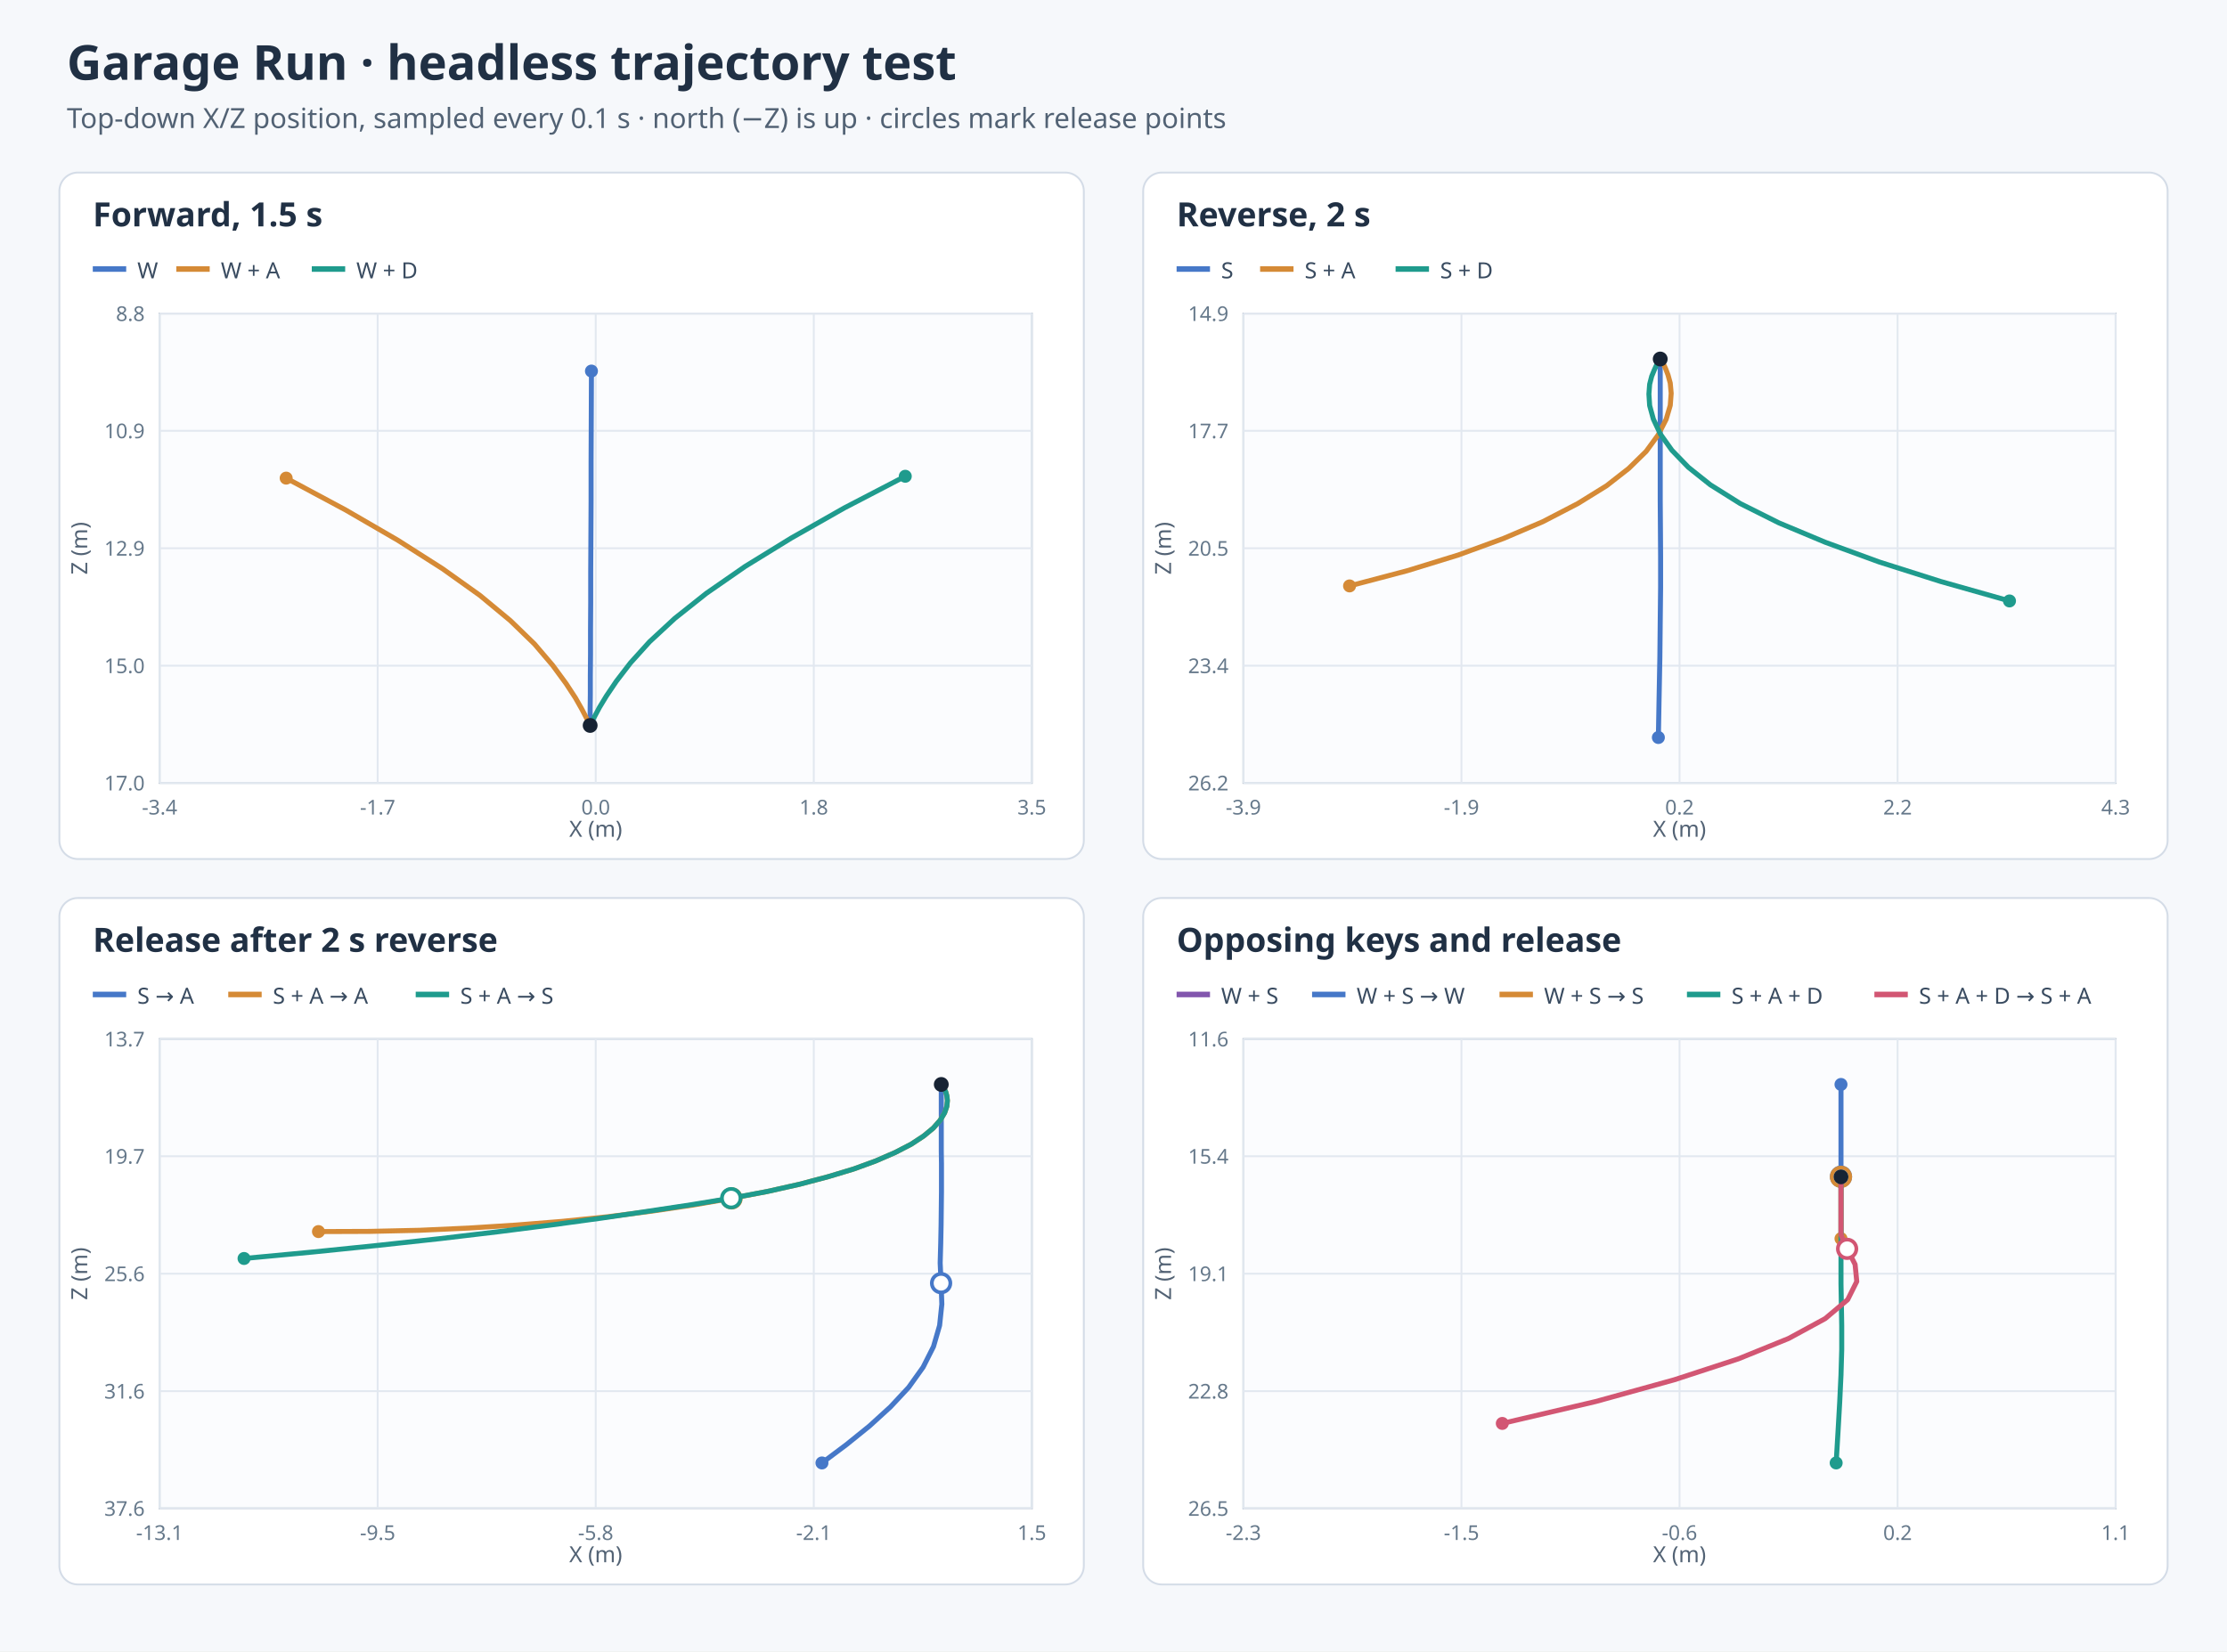
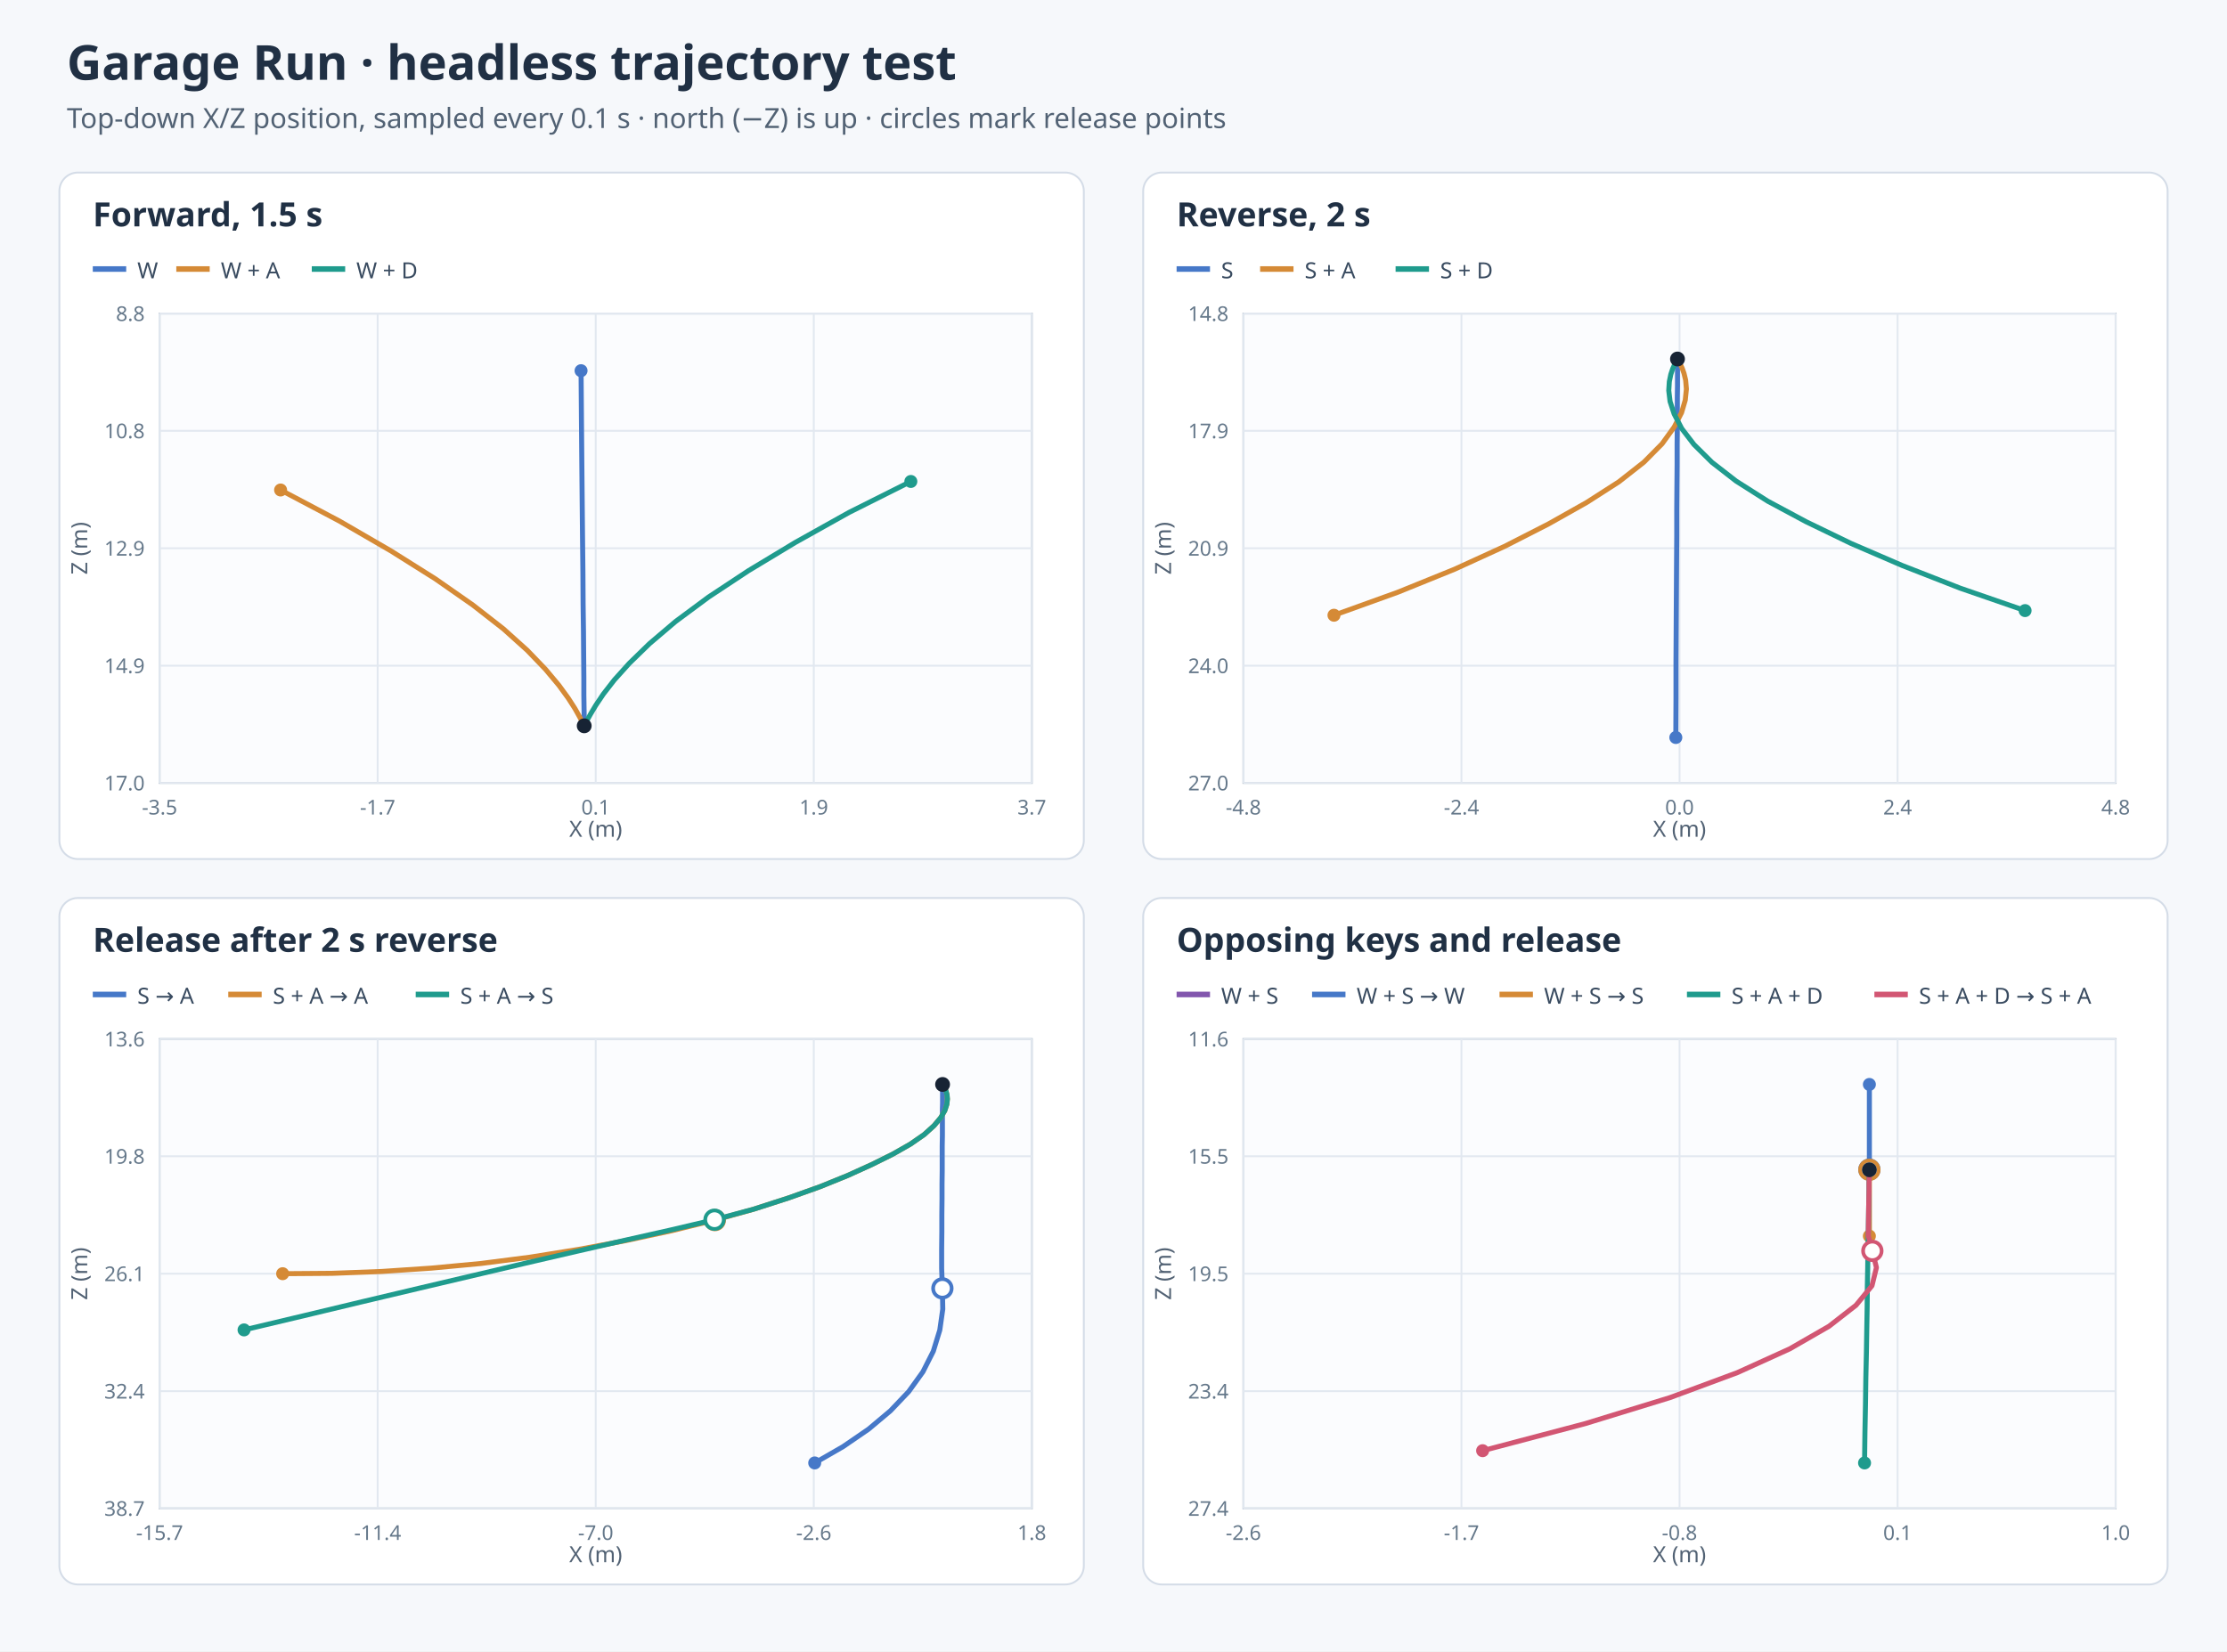
<svg xmlns="http://www.w3.org/2000/svg" width="1200" height="890" viewBox="0 0 1200 890" role="img" aria-labelledby="title desc">
  <rect width="1200" height="890" fill="#f6f8fb" />
  <text x="36" y="43" font-family="sans-serif" font-size="26" font-weight="700" fill="#203044">Garage Run · headless trajectory test</text>
  <text x="36" y="69" font-family="sans-serif" font-size="15" fill="#526274">
Top-down X/Z position, sampled every 0.1 s · north (−Z) is up · circles mark release points
</text>
  <rect x="32" y="93" width="552" height="370" rx="10" fill="white" stroke="#d4dce7" />
  <text x="50" y="122" font-family="sans-serif" font-size="18" font-weight="700" fill="#203044">Forward, 1.5 s</text>
  <line x1="50" y1="145" x2="68" y2="145" stroke="#4678c8" stroke-width="3" />
  <text x="74" y="150" font-family="sans-serif" font-size="12" fill="#394b60">W</text>
  <line x1="95" y1="145" x2="113" y2="145" stroke="#d58a36" stroke-width="3" />
  <text x="119" y="150" font-family="sans-serif" font-size="12" fill="#394b60">W + A</text>
  <line x1="168" y1="145" x2="186" y2="145" stroke="#1f9b8d" stroke-width="3" />
  <text x="192" y="150" font-family="sans-serif" font-size="12" fill="#394b60">W + D</text>
  <rect x="86" y="169" width="470" height="253" fill="#fbfcfe" stroke="#b8c4d1" />
  <path d="M86.0 169V422 M86 169.0H556" stroke="#e2e8f0" stroke-width="1" />
-   <text x="86.0" y="439" text-anchor="middle" font-family="sans-serif" font-size="11" fill="#65788a">-3.4</text>
+   <text x="86.0" y="439" text-anchor="middle" font-family="sans-serif" font-size="11" fill="#65788a">-3.5</text>
  <text x="78" y="173.0" text-anchor="end" font-family="sans-serif" font-size="11" fill="#65788a">8.8</text>
  <path d="M203.5 169V422 M86 232.2H556" stroke="#e2e8f0" stroke-width="1" />
  <text x="203.5" y="439" text-anchor="middle" font-family="sans-serif" font-size="11" fill="#65788a">-1.7</text>
-   <text x="78" y="236.2" text-anchor="end" font-family="sans-serif" font-size="11" fill="#65788a">10.9</text>
+   <text x="78" y="236.2" text-anchor="end" font-family="sans-serif" font-size="11" fill="#65788a">10.8</text>
  <path d="M321.0 169V422 M86 295.5H556" stroke="#e2e8f0" stroke-width="1" />
-   <text x="321.0" y="439" text-anchor="middle" font-family="sans-serif" font-size="11" fill="#65788a">0.0</text>
+   <text x="321.0" y="439" text-anchor="middle" font-family="sans-serif" font-size="11" fill="#65788a">0.1</text>
  <text x="78" y="299.5" text-anchor="end" font-family="sans-serif" font-size="11" fill="#65788a">12.9</text>
  <path d="M438.5 169V422 M86 358.8H556" stroke="#e2e8f0" stroke-width="1" />
-   <text x="438.5" y="439" text-anchor="middle" font-family="sans-serif" font-size="11" fill="#65788a">1.8</text>
-   <text x="78" y="362.8" text-anchor="end" font-family="sans-serif" font-size="11" fill="#65788a">15.0</text>
+   <text x="438.5" y="439" text-anchor="middle" font-family="sans-serif" font-size="11" fill="#65788a">1.9</text>
+   <text x="78" y="362.8" text-anchor="end" font-family="sans-serif" font-size="11" fill="#65788a">14.9</text>
  <path d="M556.0 169V422 M86 422.0H556" stroke="#e2e8f0" stroke-width="1" />
-   <text x="556.0" y="439" text-anchor="middle" font-family="sans-serif" font-size="11" fill="#65788a">3.5</text>
+   <text x="556.0" y="439" text-anchor="middle" font-family="sans-serif" font-size="11" fill="#65788a">3.7</text>
  <text x="78" y="426.0" text-anchor="end" font-family="sans-serif" font-size="11" fill="#65788a">17.0</text>
  <text x="321.0" y="451" text-anchor="middle" font-family="sans-serif" font-size="12" fill="#526274">X (m)</text>
  <text x="47" y="295.5" transform="rotate(-90 47 295.5)" text-anchor="middle" font-family="sans-serif" font-size="12" fill="#526274">Z (m)</text>
-   <polyline points="318.0,391.0 318.0,390.9 318.0,390.1 318.0,387.3 318.0,382.1 318.1,374.2 318.1,364.3 318.2,352.8 318.2,339.7 318.3,324.8 318.3,308.3 318.4,290.1 318.5,270.1 318.5,248.5 318.6,225.1 318.7,200.0" fill="none" stroke="#4678c8" stroke-width="2.7" stroke-linejoin="round" stroke-linecap="round" />
-   <circle cx="318.7" cy="200.0" r="3.5" fill="#4678c8" />
-   <polyline points="318.0,391.0 318.0,390.9 317.7,390.4 317.0,389.0 315.7,386.4 313.5,382.2 310.1,376.2 305.0,368.4 297.8,358.6 288.0,347.1 275.0,334.5 258.6,320.9 238.4,306.5 214.4,291.2 186.3,274.9 154.2,257.7" fill="none" stroke="#d58a36" stroke-width="2.7" stroke-linejoin="round" stroke-linecap="round" />
-   <circle cx="154.2" cy="257.7" r="3.5" fill="#d58a36" />
-   <polyline points="318.0,391.0 318.0,390.9 318.3,390.3 319.1,388.7 320.6,385.8 323.0,381.3 326.7,375.2 332.1,367.2 339.7,357.3 350.0,345.9 363.6,333.3 380.6,319.8 401.5,305.3 426.2,290.1 454.9,273.8 487.8,256.7" fill="none" stroke="#1f9b8d" stroke-width="2.7" stroke-linejoin="round" stroke-linecap="round" />
-   <circle cx="487.8" cy="256.7" r="3.5" fill="#1f9b8d" />
-   <circle cx="318.0" cy="391.0" r="4" fill="#172334" />
+   <polyline points="314.8,391.2 314.8,391.1 314.8,389.9 314.8,386.6 314.7,381.5 314.6,374.5 314.6,365.1 314.5,353.7 314.4,340.4 314.2,325.4 314.1,308.6 313.9,290.3 313.7,270.2 313.5,248.4 313.3,225.0 313.1,199.8" fill="none" stroke="#4678c8" stroke-width="2.7" stroke-linejoin="round" stroke-linecap="round" />
+   <circle cx="313.1" cy="199.8" r="3.5" fill="#4678c8" />
+   <polyline points="314.8,391.2 314.8,391.1 314.4,390.5 313.6,388.8 312.1,386.0 309.8,381.9 306.2,376.3 301.1,369.3 293.9,360.7 284.1,350.5 271.2,338.9 254.8,326.1 234.6,312.0 210.6,296.9 183.0,280.9 151.2,264.1" fill="none" stroke="#d58a36" stroke-width="2.7" stroke-linejoin="round" stroke-linecap="round" />
+   <circle cx="151.2" cy="264.1" r="3.5" fill="#d58a36" />
+   <polyline points="314.8,391.2 314.8,391.1 315.2,390.4 316.3,388.3 318.2,384.9 321.0,380.2 325.1,374.1 331.0,366.5 339.1,357.5 350.0,346.9 364.0,335.0 381.8,321.8 403.3,307.6 428.5,292.4 457.5,276.2 490.8,259.5" fill="none" stroke="#1f9b8d" stroke-width="2.7" stroke-linejoin="round" stroke-linecap="round" />
+   <circle cx="490.8" cy="259.5" r="3.5" fill="#1f9b8d" />
+   <circle cx="314.8" cy="391.2" r="4" fill="#172334" />
  <rect x="616" y="93" width="552" height="370" rx="10" fill="white" stroke="#d4dce7" />
  <text x="634" y="122" font-family="sans-serif" font-size="18" font-weight="700" fill="#203044">Reverse, 2 s</text>
  <line x1="634" y1="145" x2="652" y2="145" stroke="#4678c8" stroke-width="3" />
  <text x="658" y="150" font-family="sans-serif" font-size="12" fill="#394b60">S</text>
  <line x1="679" y1="145" x2="697" y2="145" stroke="#d58a36" stroke-width="3" />
  <text x="703" y="150" font-family="sans-serif" font-size="12" fill="#394b60">S + A</text>
  <line x1="752" y1="145" x2="770" y2="145" stroke="#1f9b8d" stroke-width="3" />
  <text x="776" y="150" font-family="sans-serif" font-size="12" fill="#394b60">S + D</text>
  <rect x="670" y="169" width="470" height="253" fill="#fbfcfe" stroke="#b8c4d1" />
  <path d="M670.0 169V422 M670 169.0H1140" stroke="#e2e8f0" stroke-width="1" />
-   <text x="670.0" y="439" text-anchor="middle" font-family="sans-serif" font-size="11" fill="#65788a">-3.9</text>
-   <text x="662" y="173.0" text-anchor="end" font-family="sans-serif" font-size="11" fill="#65788a">14.9</text>
+   <text x="670.0" y="439" text-anchor="middle" font-family="sans-serif" font-size="11" fill="#65788a">-4.8</text>
+   <text x="662" y="173.0" text-anchor="end" font-family="sans-serif" font-size="11" fill="#65788a">14.8</text>
  <path d="M787.5 169V422 M670 232.2H1140" stroke="#e2e8f0" stroke-width="1" />
-   <text x="787.5" y="439" text-anchor="middle" font-family="sans-serif" font-size="11" fill="#65788a">-1.9</text>
-   <text x="662" y="236.2" text-anchor="end" font-family="sans-serif" font-size="11" fill="#65788a">17.7</text>
+   <text x="787.5" y="439" text-anchor="middle" font-family="sans-serif" font-size="11" fill="#65788a">-2.4</text>
+   <text x="662" y="236.2" text-anchor="end" font-family="sans-serif" font-size="11" fill="#65788a">17.9</text>
  <path d="M905.0 169V422 M670 295.5H1140" stroke="#e2e8f0" stroke-width="1" />
-   <text x="905.0" y="439" text-anchor="middle" font-family="sans-serif" font-size="11" fill="#65788a">0.2</text>
-   <text x="662" y="299.5" text-anchor="end" font-family="sans-serif" font-size="11" fill="#65788a">20.5</text>
+   <text x="905.0" y="439" text-anchor="middle" font-family="sans-serif" font-size="11" fill="#65788a">0.0</text>
+   <text x="662" y="299.5" text-anchor="end" font-family="sans-serif" font-size="11" fill="#65788a">20.9</text>
  <path d="M1022.5 169V422 M670 358.8H1140" stroke="#e2e8f0" stroke-width="1" />
-   <text x="1022.5" y="439" text-anchor="middle" font-family="sans-serif" font-size="11" fill="#65788a">2.2</text>
-   <text x="662" y="362.8" text-anchor="end" font-family="sans-serif" font-size="11" fill="#65788a">23.4</text>
+   <text x="1022.5" y="439" text-anchor="middle" font-family="sans-serif" font-size="11" fill="#65788a">2.4</text>
+   <text x="662" y="362.8" text-anchor="end" font-family="sans-serif" font-size="11" fill="#65788a">24.0</text>
  <path d="M1140.0 169V422 M670 422.0H1140" stroke="#e2e8f0" stroke-width="1" />
-   <text x="1140.0" y="439" text-anchor="middle" font-family="sans-serif" font-size="11" fill="#65788a">4.3</text>
-   <text x="662" y="426.0" text-anchor="end" font-family="sans-serif" font-size="11" fill="#65788a">26.2</text>
+   <text x="1140.0" y="439" text-anchor="middle" font-family="sans-serif" font-size="11" fill="#65788a">4.8</text>
+   <text x="662" y="426.0" text-anchor="end" font-family="sans-serif" font-size="11" fill="#65788a">27.0</text>
  <text x="905.0" y="451" text-anchor="middle" font-family="sans-serif" font-size="12" fill="#526274">X (m)</text>
  <text x="631" y="295.5" transform="rotate(-90 631 295.5)" text-anchor="middle" font-family="sans-serif" font-size="12" fill="#526274">Z (m)</text>
-   <polyline points="894.6,193.5 894.6,193.5 894.6,194.1 894.6,195.5 894.6,197.9 894.6,201.3 894.6,205.9 894.6,211.5 894.6,218.2 894.6,226.0 894.6,234.9 894.6,245.2 894.6,256.8 894.6,269.8 894.7,284.1 894.8,299.7 894.8,316.6 894.6,334.8 894.4,354.4 894.0,375.3 893.6,397.5" fill="none" stroke="#4678c8" stroke-width="2.7" stroke-linejoin="round" stroke-linecap="round" />
-   <circle cx="893.6" cy="397.5" r="3.5" fill="#4678c8" />
-   <polyline points="894.6,193.5 894.7,193.5 894.9,193.9 895.5,194.9 896.4,196.3 897.5,198.7 898.8,202.1 900.0,206.5 900.5,212.0 900.0,218.5 897.8,226.0 893.5,234.4 887.0,243.3 877.6,252.5 865.7,261.8 850.2,271.4 831.3,281.2 810.2,290.2 785.9,299.1 758.3,307.6 727.2,315.8" fill="none" stroke="#d58a36" stroke-width="2.7" stroke-linejoin="round" stroke-linecap="round" />
-   <circle cx="727.2" cy="315.8" r="3.5" fill="#d58a36" />
-   <polyline points="894.6,193.5 894.6,193.5 894.3,194.0 893.6,195.0 892.6,196.8 891.4,199.4 890.0,202.8 888.9,207.1 888.5,212.4 888.9,218.6 890.9,225.9 894.7,234.0 900.9,242.7 909.8,251.9 921.6,261.3 937.7,271.4 958.5,281.8 983.6,292.3 1012.6,302.9 1045.7,313.4 1082.8,323.9" fill="none" stroke="#1f9b8d" stroke-width="2.7" stroke-linejoin="round" stroke-linecap="round" />
-   <circle cx="1082.8" cy="323.9" r="3.5" fill="#1f9b8d" />
-   <circle cx="894.6" cy="193.5" r="4" fill="#172334" />
+   <polyline points="903.9,193.5 903.9,193.5 903.9,194.2 903.9,196.0 903.9,198.9 903.9,202.9 903.9,207.9 903.8,214.1 903.8,221.4 903.8,229.8 903.7,239.4 903.7,250.0 903.6,261.8 903.5,274.8 903.5,288.9 903.4,304.1 903.3,320.5 903.2,338.0 903.1,356.7 903.1,376.5 903.0,397.5" fill="none" stroke="#4678c8" stroke-width="2.7" stroke-linejoin="round" stroke-linecap="round" />
+   <circle cx="903.0" cy="397.5" r="3.5" fill="#4678c8" />
+   <polyline points="903.9,193.5 903.9,193.5 904.2,193.9 904.7,194.8 905.4,196.3 906.4,198.4 907.4,201.2 908.3,204.9 908.7,209.7 908.1,215.6 906.1,222.4 902.1,230.2 895.6,239.2 885.8,249.1 872.3,259.7 855.0,270.8 834.4,282.4 810.7,294.5 783.8,306.8 753.2,319.2 718.8,331.6" fill="none" stroke="#d58a36" stroke-width="2.7" stroke-linejoin="round" stroke-linecap="round" />
+   <circle cx="718.8" cy="331.6" r="3.5" fill="#d58a36" />
+   <polyline points="903.9,193.5 903.9,193.5 903.6,194.0 903.1,195.0 902.3,196.6 901.3,198.8 900.3,201.8 899.5,205.7 899.2,210.5 899.9,216.4 902.1,223.1 906.2,231.0 912.8,239.6 922.5,249.2 935.5,259.3 952.5,270.1 973.2,281.2 997.4,292.9 1025.0,304.8 1056.2,317.0 1091.2,329.1" fill="none" stroke="#1f9b8d" stroke-width="2.7" stroke-linejoin="round" stroke-linecap="round" />
+   <circle cx="1091.2" cy="329.1" r="3.5" fill="#1f9b8d" />
+   <circle cx="903.9" cy="193.5" r="4" fill="#172334" />
  <rect x="32" y="484" width="552" height="370" rx="10" fill="white" stroke="#d4dce7" />
  <text x="50" y="513" font-family="sans-serif" font-size="18" font-weight="700" fill="#203044">Release after 2 s reverse</text>
  <line x1="50" y1="536" x2="68" y2="536" stroke="#4678c8" stroke-width="3" />
  <text x="74" y="541" font-family="sans-serif" font-size="12" fill="#394b60">S → A</text>
  <line x1="123" y1="536" x2="141" y2="536" stroke="#d58a36" stroke-width="3" />
  <text x="147" y="541" font-family="sans-serif" font-size="12" fill="#394b60">S + A → A</text>
  <line x1="224" y1="536" x2="242" y2="536" stroke="#1f9b8d" stroke-width="3" />
  <text x="248" y="541" font-family="sans-serif" font-size="12" fill="#394b60">S + A → S</text>
  <rect x="86" y="560" width="470" height="253" fill="#fbfcfe" stroke="#b8c4d1" />
  <path d="M86.0 560V813 M86 560.0H556" stroke="#e2e8f0" stroke-width="1" />
-   <text x="86.0" y="830" text-anchor="middle" font-family="sans-serif" font-size="11" fill="#65788a">-13.1</text>
-   <text x="78" y="564.0" text-anchor="end" font-family="sans-serif" font-size="11" fill="#65788a">13.7</text>
+   <text x="86.0" y="830" text-anchor="middle" font-family="sans-serif" font-size="11" fill="#65788a">-15.7</text>
+   <text x="78" y="564.0" text-anchor="end" font-family="sans-serif" font-size="11" fill="#65788a">13.6</text>
  <path d="M203.5 560V813 M86 623.2H556" stroke="#e2e8f0" stroke-width="1" />
-   <text x="203.5" y="830" text-anchor="middle" font-family="sans-serif" font-size="11" fill="#65788a">-9.5</text>
-   <text x="78" y="627.2" text-anchor="end" font-family="sans-serif" font-size="11" fill="#65788a">19.7</text>
+   <text x="203.5" y="830" text-anchor="middle" font-family="sans-serif" font-size="11" fill="#65788a">-11.4</text>
+   <text x="78" y="627.2" text-anchor="end" font-family="sans-serif" font-size="11" fill="#65788a">19.8</text>
  <path d="M321.0 560V813 M86 686.5H556" stroke="#e2e8f0" stroke-width="1" />
-   <text x="321.0" y="830" text-anchor="middle" font-family="sans-serif" font-size="11" fill="#65788a">-5.8</text>
-   <text x="78" y="690.5" text-anchor="end" font-family="sans-serif" font-size="11" fill="#65788a">25.6</text>
+   <text x="321.0" y="830" text-anchor="middle" font-family="sans-serif" font-size="11" fill="#65788a">-7.0</text>
+   <text x="78" y="690.5" text-anchor="end" font-family="sans-serif" font-size="11" fill="#65788a">26.1</text>
  <path d="M438.5 560V813 M86 749.8H556" stroke="#e2e8f0" stroke-width="1" />
-   <text x="438.5" y="830" text-anchor="middle" font-family="sans-serif" font-size="11" fill="#65788a">-2.1</text>
-   <text x="78" y="753.8" text-anchor="end" font-family="sans-serif" font-size="11" fill="#65788a">31.6</text>
+   <text x="438.5" y="830" text-anchor="middle" font-family="sans-serif" font-size="11" fill="#65788a">-2.6</text>
+   <text x="78" y="753.8" text-anchor="end" font-family="sans-serif" font-size="11" fill="#65788a">32.4</text>
  <path d="M556.0 560V813 M86 813.0H556" stroke="#e2e8f0" stroke-width="1" />
-   <text x="556.0" y="830" text-anchor="middle" font-family="sans-serif" font-size="11" fill="#65788a">1.5</text>
-   <text x="78" y="817.0" text-anchor="end" font-family="sans-serif" font-size="11" fill="#65788a">37.6</text>
+   <text x="556.0" y="830" text-anchor="middle" font-family="sans-serif" font-size="11" fill="#65788a">1.8</text>
+   <text x="78" y="817.0" text-anchor="end" font-family="sans-serif" font-size="11" fill="#65788a">38.7</text>
  <text x="321.0" y="842" text-anchor="middle" font-family="sans-serif" font-size="12" fill="#526274">X (m)</text>
  <text x="47" y="686.5" transform="rotate(-90 47 686.5)" text-anchor="middle" font-family="sans-serif" font-size="12" fill="#526274">Z (m)</text>
-   <polyline points="507.2,584.5 507.2,584.5 507.2,584.8 507.2,585.4 507.2,586.6 507.2,588.2 507.2,590.3 507.2,593.0 507.2,596.1 507.2,599.8 507.2,604.0 507.2,608.9 507.2,614.3 507.2,620.5 507.3,627.2 507.3,634.5 507.3,642.5 507.2,651.1 507.1,660.3 506.9,670.2 506.6,680.7 507.1,691.6 507.5,702.9 506.3,714.4 503.0,725.8 497.4,736.9 489.6,747.8 479.8,758.3 468.5,768.6 456.0,778.7 442.9,788.5" fill="none" stroke="#4678c8" stroke-width="2.7" stroke-linejoin="round" stroke-linecap="round" />
-   <circle cx="507.1" cy="691.6" r="5" fill="white" stroke="#4678c8" stroke-width="2" />
-   <circle cx="442.9" cy="788.5" r="3.5" fill="#4678c8" />
-   <polyline points="507.2,584.5 507.2,584.5 507.4,584.7 507.7,585.1 508.2,585.8 508.8,586.9 509.6,588.5 510.2,590.6 510.5,593.2 510.2,596.3 509.0,599.8 506.6,603.8 502.9,608.0 497.7,612.3 491.0,616.7 482.3,621.2 471.7,625.8 459.9,630.1 446.3,634.2 430.8,638.3 413.4,642.2 394.2,645.9 373.4,649.5 351.1,652.8 327.5,655.8 302.9,658.3 278.0,660.3 252.7,661.9 226.2,663.1 199.1,663.7 171.6,663.8" fill="none" stroke="#d58a36" stroke-width="2.7" stroke-linejoin="round" stroke-linecap="round" />
-   <circle cx="394.2" cy="645.9" r="5" fill="white" stroke="#d58a36" stroke-width="2" />
-   <circle cx="171.6" cy="663.8" r="3.5" fill="#d58a36" />
-   <polyline points="507.2,584.5 507.2,584.5 507.4,584.7 507.7,585.1 508.2,585.8 508.8,586.9 509.6,588.5 510.2,590.6 510.5,593.2 510.2,596.3 509.0,599.8 506.6,603.8 502.9,608.0 497.7,612.3 491.0,616.7 482.3,621.2 471.7,625.8 459.9,630.1 446.3,634.2 430.8,638.3 413.4,642.2 394.0,645.8 372.7,649.3 349.5,652.8 324.4,656.5 297.3,660.2 268.3,663.9 237.1,667.6 204.0,671.2 168.7,674.8 131.5,678.3" fill="none" stroke="#1f9b8d" stroke-width="2.7" stroke-linejoin="round" stroke-linecap="round" />
-   <circle cx="394.0" cy="645.8" r="5" fill="white" stroke="#1f9b8d" stroke-width="2" />
-   <circle cx="131.5" cy="678.3" r="3.5" fill="#1f9b8d" />
-   <circle cx="507.2" cy="584.5" r="4" fill="#172334" />
+   <polyline points="507.9,584.5 507.9,584.5 507.9,584.8 507.9,585.7 507.9,587.1 507.9,589.0 507.9,591.5 507.9,594.5 507.8,598.1 507.8,602.2 507.8,606.8 507.8,612.0 507.7,617.7 507.7,624.0 507.7,630.9 507.6,638.3 507.6,646.2 507.5,654.8 507.5,663.9 507.4,673.5 507.4,683.7 507.8,694.4 508.0,705.6 506.4,716.9 502.9,728.3 497.3,739.4 489.6,750.1 479.8,760.4 468.0,770.3 454.3,779.7 439.0,788.5" fill="none" stroke="#4678c8" stroke-width="2.7" stroke-linejoin="round" stroke-linecap="round" />
+   <circle cx="507.8" cy="694.4" r="5" fill="white" stroke="#4678c8" stroke-width="2" />
+   <circle cx="439.0" cy="788.5" r="3.5" fill="#4678c8" />
+   <polyline points="507.9,584.5 507.9,584.5 508.1,584.7 508.3,585.1 508.7,585.8 509.3,586.9 509.8,588.2 510.3,590.1 510.5,592.4 510.2,595.2 509.1,598.6 506.9,602.4 503.3,606.7 498.0,611.5 490.5,616.7 481.0,622.1 469.7,627.7 456.7,633.6 441.9,639.6 425.1,645.6 406.2,651.7 385.2,657.6 362.1,663.3 337.5,668.6 311.8,673.4 285.6,677.6 259.1,681.0 232.4,683.5 205.6,685.3 178.9,686.3 152.3,686.5" fill="none" stroke="#d58a36" stroke-width="2.7" stroke-linejoin="round" stroke-linecap="round" />
+   <circle cx="385.2" cy="657.6" r="5" fill="white" stroke="#d58a36" stroke-width="2" />
+   <circle cx="152.3" cy="686.5" r="3.5" fill="#d58a36" />
+   <polyline points="507.9,584.5 507.9,584.5 508.1,584.7 508.3,585.1 508.7,585.8 509.3,586.9 509.8,588.2 510.3,590.1 510.5,592.4 510.2,595.2 509.1,598.6 506.9,602.4 503.3,606.7 498.0,611.5 490.5,616.7 481.0,622.1 469.7,627.7 456.7,633.6 441.9,639.6 425.1,645.6 406.2,651.7 385.0,657.4 361.6,662.9 336.7,668.5 310.5,674.5 283.3,680.8 254.9,687.5 225.6,694.4 195.2,701.6 163.9,709.1 131.5,716.8" fill="none" stroke="#1f9b8d" stroke-width="2.7" stroke-linejoin="round" stroke-linecap="round" />
+   <circle cx="385.0" cy="657.4" r="5" fill="white" stroke="#1f9b8d" stroke-width="2" />
+   <circle cx="131.5" cy="716.8" r="3.5" fill="#1f9b8d" />
+   <circle cx="507.9" cy="584.5" r="4" fill="#172334" />
  <rect x="616" y="484" width="552" height="370" rx="10" fill="white" stroke="#d4dce7" />
  <text x="634" y="513" font-family="sans-serif" font-size="18" font-weight="700" fill="#203044">Opposing keys and release</text>
  <line x1="634" y1="536" x2="652" y2="536" stroke="#8256ad" stroke-width="3" />
  <text x="658" y="541" font-family="sans-serif" font-size="12" fill="#394b60">W + S</text>
  <line x1="707" y1="536" x2="725" y2="536" stroke="#4678c8" stroke-width="3" />
  <text x="731" y="541" font-family="sans-serif" font-size="12" fill="#394b60">W + S → W</text>
  <line x1="808" y1="536" x2="826" y2="536" stroke="#d58a36" stroke-width="3" />
  <text x="832" y="541" font-family="sans-serif" font-size="12" fill="#394b60">W + S → S</text>
  <line x1="909" y1="536" x2="927" y2="536" stroke="#1f9b8d" stroke-width="3" />
  <text x="933" y="541" font-family="sans-serif" font-size="12" fill="#394b60">S + A + D</text>
  <line x1="1010" y1="536" x2="1028" y2="536" stroke="#d25673" stroke-width="3" />
  <text x="1034" y="541" font-family="sans-serif" font-size="12" fill="#394b60">S + A + D → S + A</text>
  <rect x="670" y="560" width="470" height="253" fill="#fbfcfe" stroke="#b8c4d1" />
  <path d="M670.0 560V813 M670 560.0H1140" stroke="#e2e8f0" stroke-width="1" />
-   <text x="670.0" y="830" text-anchor="middle" font-family="sans-serif" font-size="11" fill="#65788a">-2.3</text>
+   <text x="670.0" y="830" text-anchor="middle" font-family="sans-serif" font-size="11" fill="#65788a">-2.6</text>
  <text x="662" y="564.0" text-anchor="end" font-family="sans-serif" font-size="11" fill="#65788a">11.6</text>
  <path d="M787.5 560V813 M670 623.2H1140" stroke="#e2e8f0" stroke-width="1" />
-   <text x="787.5" y="830" text-anchor="middle" font-family="sans-serif" font-size="11" fill="#65788a">-1.5</text>
-   <text x="662" y="627.2" text-anchor="end" font-family="sans-serif" font-size="11" fill="#65788a">15.4</text>
+   <text x="787.5" y="830" text-anchor="middle" font-family="sans-serif" font-size="11" fill="#65788a">-1.7</text>
+   <text x="662" y="627.2" text-anchor="end" font-family="sans-serif" font-size="11" fill="#65788a">15.5</text>
  <path d="M905.0 560V813 M670 686.5H1140" stroke="#e2e8f0" stroke-width="1" />
-   <text x="905.0" y="830" text-anchor="middle" font-family="sans-serif" font-size="11" fill="#65788a">-0.6</text>
-   <text x="662" y="690.5" text-anchor="end" font-family="sans-serif" font-size="11" fill="#65788a">19.1</text>
+   <text x="905.0" y="830" text-anchor="middle" font-family="sans-serif" font-size="11" fill="#65788a">-0.8</text>
+   <text x="662" y="690.5" text-anchor="end" font-family="sans-serif" font-size="11" fill="#65788a">19.5</text>
  <path d="M1022.5 560V813 M670 749.8H1140" stroke="#e2e8f0" stroke-width="1" />
-   <text x="1022.5" y="830" text-anchor="middle" font-family="sans-serif" font-size="11" fill="#65788a">0.2</text>
-   <text x="662" y="753.8" text-anchor="end" font-family="sans-serif" font-size="11" fill="#65788a">22.8</text>
+   <text x="1022.5" y="830" text-anchor="middle" font-family="sans-serif" font-size="11" fill="#65788a">0.1</text>
+   <text x="662" y="753.8" text-anchor="end" font-family="sans-serif" font-size="11" fill="#65788a">23.4</text>
  <path d="M1140.0 560V813 M670 813.0H1140" stroke="#e2e8f0" stroke-width="1" />
-   <text x="1140.0" y="830" text-anchor="middle" font-family="sans-serif" font-size="11" fill="#65788a">1.1</text>
-   <text x="662" y="817.0" text-anchor="end" font-family="sans-serif" font-size="11" fill="#65788a">26.5</text>
+   <text x="1140.0" y="830" text-anchor="middle" font-family="sans-serif" font-size="11" fill="#65788a">1.0</text>
+   <text x="662" y="817.0" text-anchor="end" font-family="sans-serif" font-size="11" fill="#65788a">27.4</text>
  <text x="905.0" y="842" text-anchor="middle" font-family="sans-serif" font-size="12" fill="#526274">X (m)</text>
  <text x="631" y="686.5" transform="rotate(-90 631 686.5)" text-anchor="middle" font-family="sans-serif" font-size="12" fill="#526274">Z (m)</text>
-   <polyline points="992.0,634.3 992.0,634.3 992.0,634.3 992.0,634.3 992.0,634.3 992.0,634.3 992.0,634.3 992.0,634.3 992.0,634.3 992.0,634.3 992.0,634.3 992.0,634.3 992.0,634.3 992.0,634.3 992.0,634.3 992.0,634.3" fill="none" stroke="#8256ad" stroke-width="2.7" stroke-linejoin="round" stroke-linecap="round" />
-   <circle cx="992.0" cy="634.3" r="3.5" fill="#8256ad" />
-   <polyline points="992.0,634.3 992.0,634.3 992.0,634.3 992.0,634.3 992.0,634.3 992.0,634.3 992.0,634.3 992.0,634.3 992.0,634.3 992.0,634.3 992.0,634.3 992.0,634.2 992.0,633.5 992.0,631.4 992.0,627.8 992.0,622.9 992.0,617.0 992.0,610.2 992.0,602.6 992.0,594.0 992.0,584.5" fill="none" stroke="#4678c8" stroke-width="2.7" stroke-linejoin="round" stroke-linecap="round" />
-   <circle cx="992.0" cy="634.2" r="5" fill="white" stroke="#4678c8" stroke-width="2" />
-   <circle cx="992.0" cy="584.5" r="3.5" fill="#4678c8" />
-   <polyline points="992.0,634.3 992.0,634.3 992.0,634.3 992.0,634.3 992.0,634.3 992.0,634.3 992.0,634.3 992.0,634.3 992.0,634.3 992.0,634.3 992.0,634.3 992.0,634.3 992.0,634.9 992.0,636.3 992.0,638.4 992.0,641.2 992.0,644.8 992.0,649.3 992.0,654.5 992.0,660.6 992.0,667.6" fill="none" stroke="#d58a36" stroke-width="2.7" stroke-linejoin="round" stroke-linecap="round" />
-   <circle cx="992.0" cy="634.3" r="5" fill="white" stroke="#d58a36" stroke-width="2" />
-   <circle cx="992.0" cy="667.6" r="3.5" fill="#d58a36" />
-   <polyline points="992.0,634.3 992.0,634.3 992.0,634.7 992.0,635.8 992.0,637.6 992.0,640.2 992.0,643.6 992.0,647.8 992.0,652.9 992.0,658.8 992.0,665.6 992.0,673.4 992.0,682.2 992.0,692.0 992.2,702.7 992.4,714.6 992.4,727.4 992.0,741.1 991.3,755.9 990.4,771.7 989.4,788.5" fill="none" stroke="#1f9b8d" stroke-width="2.7" stroke-linejoin="round" stroke-linecap="round" />
-   <circle cx="989.4" cy="788.5" r="3.5" fill="#1f9b8d" />
-   <polyline points="992.0,634.3 992.0,634.3 992.0,634.7 992.0,635.8 992.0,637.6 992.0,640.2 992.0,643.6 992.0,647.8 992.0,652.9 992.0,658.8 992.0,665.6 995.3,673.1 999.6,681.5 1000.5,690.7 995.6,700.5 983.5,710.7 963.8,721.4 936.7,732.4 902.1,743.7 859.8,755.4 809.5,767.2" fill="none" stroke="#d25673" stroke-width="2.7" stroke-linejoin="round" stroke-linecap="round" />
-   <circle cx="995.3" cy="673.1" r="5" fill="white" stroke="#d25673" stroke-width="2" />
-   <circle cx="809.5" cy="767.2" r="3.5" fill="#d25673" />
-   <circle cx="992.0" cy="634.3" r="4" fill="#172334" />
+   <polyline points="1007.3,630.5 1007.3,630.5 1007.3,630.5 1007.3,630.5 1007.3,630.5 1007.3,630.5 1007.3,630.5 1007.3,630.5 1007.3,630.5 1007.3,630.5 1007.3,630.5 1007.3,630.5 1007.3,630.5 1007.3,630.5 1007.3,630.5 1007.3,630.5" fill="none" stroke="#8256ad" stroke-width="2.7" stroke-linejoin="round" stroke-linecap="round" />
+   <circle cx="1007.3" cy="630.5" r="3.5" fill="#8256ad" />
+   <polyline points="1007.3,630.5 1007.3,630.5 1007.3,630.5 1007.3,630.5 1007.3,630.5 1007.3,630.5 1007.3,630.5 1007.3,630.5 1007.3,630.5 1007.3,630.5 1007.3,630.5 1007.3,630.4 1007.3,629.8 1007.3,627.9 1007.3,624.7 1007.3,620.2 1007.3,614.7 1007.3,608.5 1007.3,601.4 1007.3,593.4 1007.3,584.5" fill="none" stroke="#4678c8" stroke-width="2.7" stroke-linejoin="round" stroke-linecap="round" />
+   <circle cx="1007.3" cy="630.4" r="5" fill="white" stroke="#4678c8" stroke-width="2" />
+   <circle cx="1007.3" cy="584.5" r="3.5" fill="#4678c8" />
+   <polyline points="1007.3,630.5 1007.3,630.5 1007.3,630.5 1007.3,630.5 1007.3,630.5 1007.3,630.5 1007.3,630.5 1007.3,630.5 1007.3,630.5 1007.3,630.5 1007.3,630.5 1007.3,630.5 1007.3,631.1 1007.3,632.5 1007.3,634.8 1007.3,637.9 1007.3,641.8 1007.3,646.6 1007.3,652.3 1007.3,658.8 1007.3,666.2" fill="none" stroke="#d58a36" stroke-width="2.7" stroke-linejoin="round" stroke-linecap="round" />
+   <circle cx="1007.3" cy="630.5" r="5" fill="white" stroke="#d58a36" stroke-width="2" />
+   <circle cx="1007.3" cy="666.2" r="3.5" fill="#d58a36" />
+   <polyline points="1007.3,630.5 1007.3,630.5 1007.3,631.1 1007.2,632.4 1007.2,634.6 1007.1,637.7 1007.1,641.7 1007.0,646.5 1006.9,652.1 1006.8,658.6 1006.7,666.0 1006.5,674.3 1006.4,683.4 1006.2,693.4 1006.1,704.4 1005.9,716.1 1005.7,728.8 1005.4,742.4 1005.2,756.9 1004.9,772.3 1004.7,788.5" fill="none" stroke="#1f9b8d" stroke-width="2.7" stroke-linejoin="round" stroke-linecap="round" />
+   <circle cx="1004.7" cy="788.5" r="3.5" fill="#1f9b8d" />
+   <polyline points="1007.3,630.5 1007.3,630.5 1007.3,631.1 1007.2,632.4 1007.2,634.6 1007.1,637.7 1007.1,641.7 1007.0,646.5 1006.9,652.1 1006.8,658.6 1006.7,666.0 1008.9,674.2 1011.1,683.2 1008.7,693.0 1000.1,703.5 985.6,714.8 964.4,727.0 936.2,739.8 899.8,753.3 854.2,767.3 798.9,781.9" fill="none" stroke="#d25673" stroke-width="2.7" stroke-linejoin="round" stroke-linecap="round" />
+   <circle cx="1008.9" cy="674.2" r="5" fill="white" stroke="#d25673" stroke-width="2" />
+   <circle cx="798.9" cy="781.9" r="3.5" fill="#d25673" />
+   <circle cx="1007.3" cy="630.5" r="4" fill="#172334" />
</svg>
